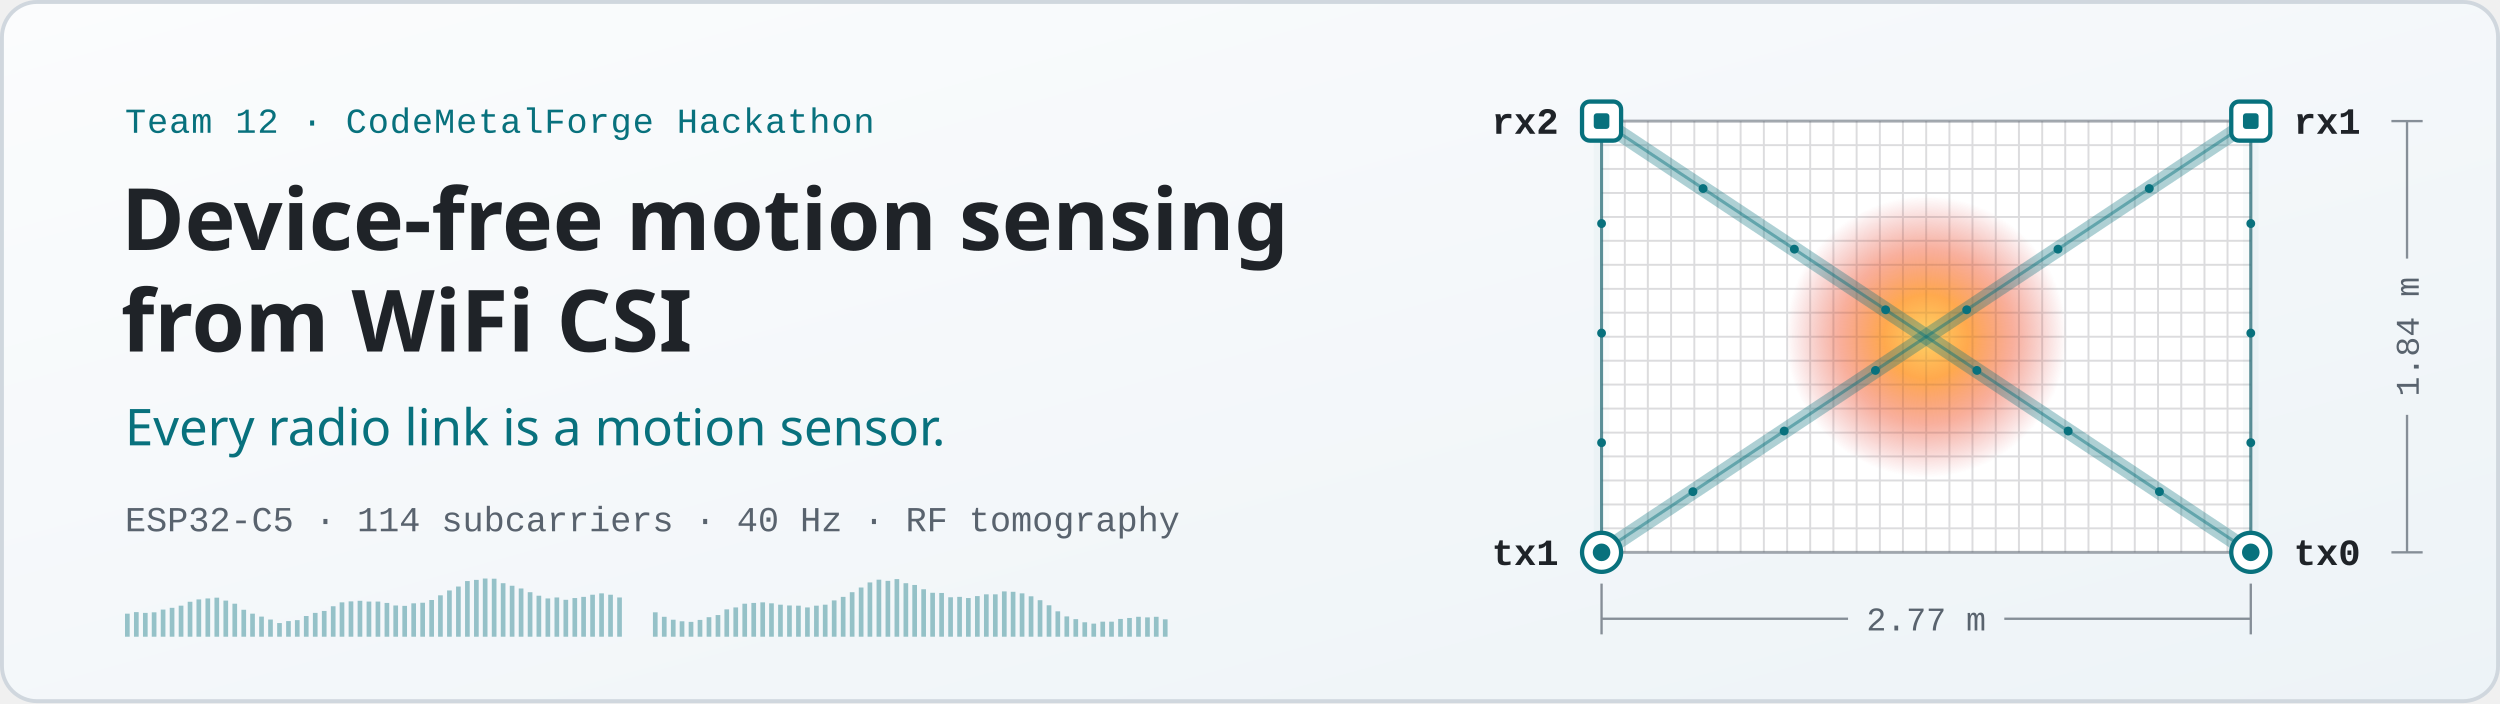
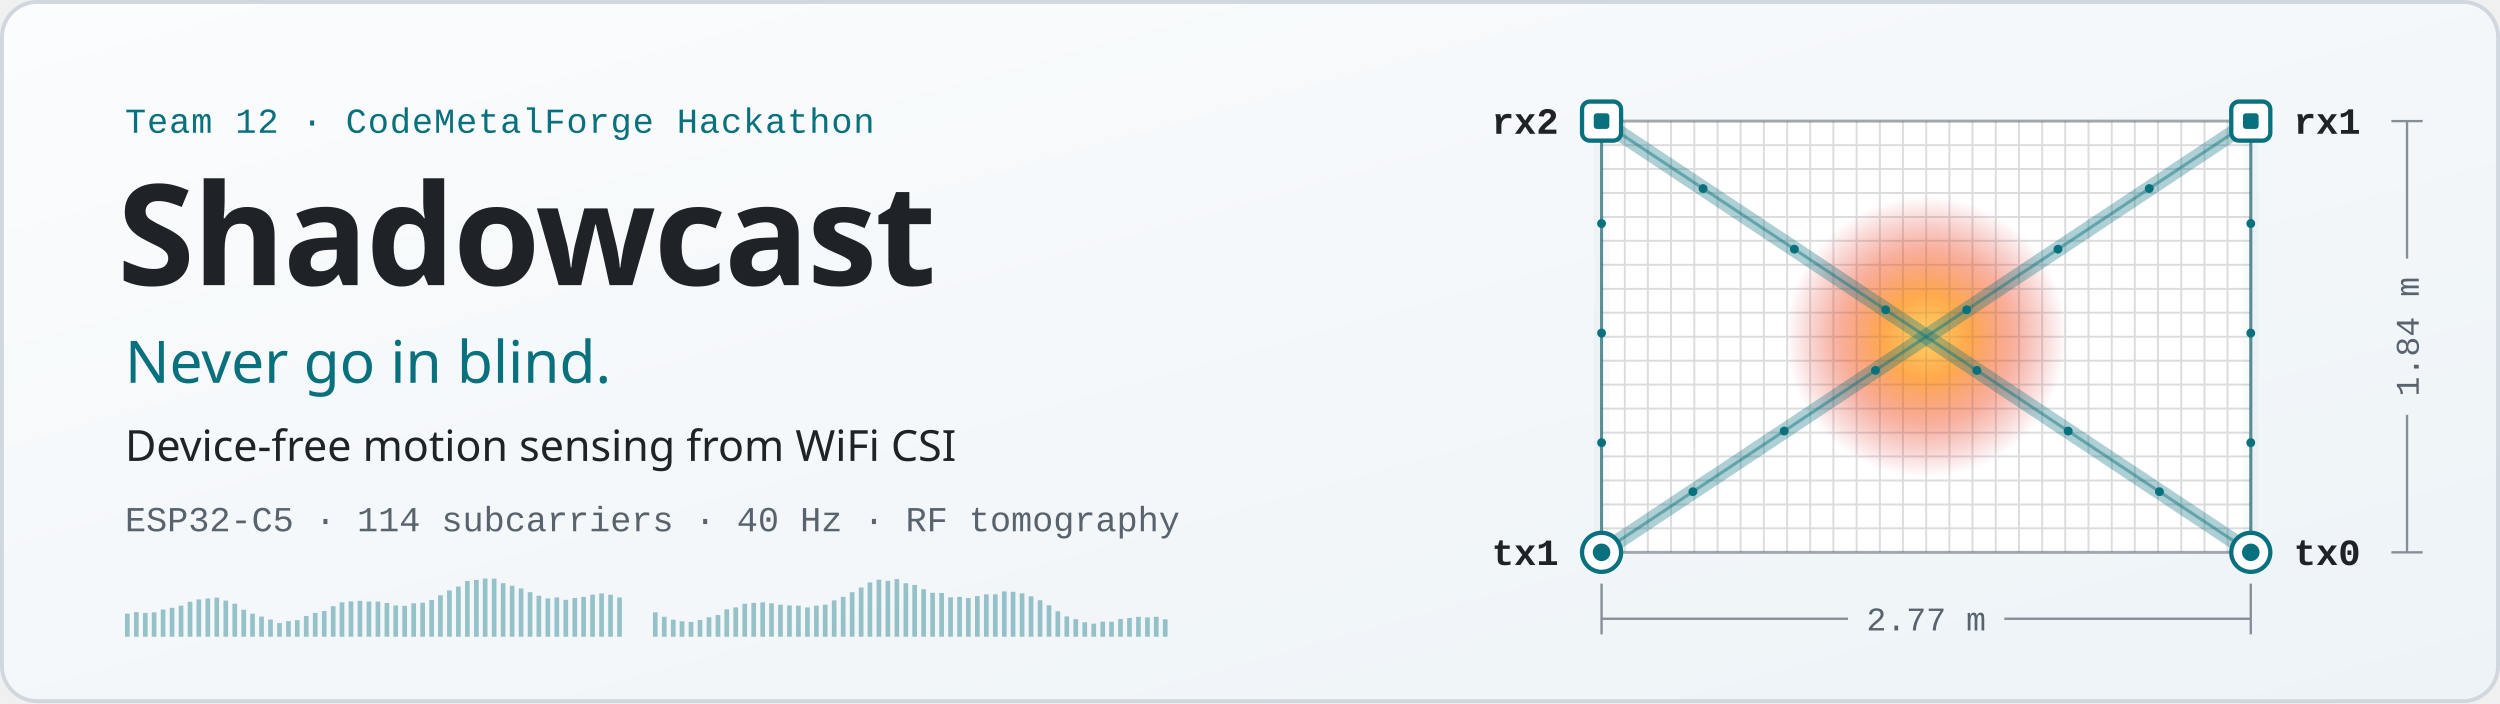
<svg xmlns="http://www.w3.org/2000/svg" viewBox="0 0 1280 360" width="1280" height="360" role="img" aria-labelledby="title desc">
  <style>
text{font-family:-apple-system, BlinkMacSystemFont, "Segoe UI", "Noto Sans", Helvetica, Arial, sans-serif}.m{font-family:ui-monospace, SFMono-Regular, "SF Mono", Menlo, Consolas, "Liberation Mono", monospace}
@keyframes walk{0%{transform:translate(0px,0px)}2.08%{transform:translate(14.4px,14.9px)}4.17%{transform:translate(28.6px,28.8px)}6.25%{transform:translate(42.2px,40.7px)}8.33%{transform:translate(55.2px,49.9px)}10.42%{transform:translate(67.2px,55.6px)}12.5%{transform:translate(78.1px,57.6px)}14.58%{transform:translate(87.6px,55.6px)}16.67%{transform:translate(95.6px,49.9px)}18.75%{transform:translate(102px,40.7px)}20.83%{transform:translate(106.6px,28.8px)}22.92%{transform:translate(109.5px,14.9px)}25%{transform:translate(110.4px,0px)}27.08%{transform:translate(109.5px,-14.9px)}29.17%{transform:translate(106.6px,-28.8px)}31.25%{transform:translate(102px,-40.7px)}33.33%{transform:translate(95.6px,-49.9px)}35.42%{transform:translate(87.6px,-55.6px)}37.5%{transform:translate(78.1px,-57.6px)}39.58%{transform:translate(67.2px,-55.6px)}41.67%{transform:translate(55.2px,-49.9px)}43.75%{transform:translate(42.2px,-40.7px)}45.83%{transform:translate(28.6px,-28.8px)}47.92%{transform:translate(14.4px,-14.9px)}50%{transform:translate(0px,0px)}52.08%{transform:translate(-14.4px,14.9px)}54.17%{transform:translate(-28.6px,28.8px)}56.25%{transform:translate(-42.2px,40.7px)}58.33%{transform:translate(-55.2px,49.9px)}60.42%{transform:translate(-67.2px,55.6px)}62.5%{transform:translate(-78.1px,57.6px)}64.58%{transform:translate(-87.6px,55.6px)}66.67%{transform:translate(-95.6px,49.9px)}68.75%{transform:translate(-102px,40.7px)}70.83%{transform:translate(-106.6px,28.8px)}72.92%{transform:translate(-109.5px,14.9px)}75%{transform:translate(-110.4px,0px)}77.08%{transform:translate(-109.5px,-14.9px)}79.17%{transform:translate(-106.6px,-28.8px)}81.25%{transform:translate(-102px,-40.7px)}83.33%{transform:translate(-95.6px,-49.9px)}85.42%{transform:translate(-87.6px,-55.6px)}87.5%{transform:translate(-78.1px,-57.6px)}89.58%{transform:translate(-67.2px,-55.6px)}91.67%{transform:translate(-55.2px,-49.9px)}93.75%{transform:translate(-42.2px,-40.7px)}95.83%{transform:translate(-28.6px,-28.8px)}97.92%{transform:translate(-14.4px,-14.9px)}100%{transform:translate(0px,0px)}}
@keyframes ga{0%{opacity:.03}2.08%{opacity:.03}4.17%{opacity:.03}6.25%{opacity:.03}8.33%{opacity:.04}10.42%{opacity:.05}12.5%{opacity:.06}14.58%{opacity:.08}16.67%{opacity:.1}18.75%{opacity:.12}20.83%{opacity:.14}22.92%{opacity:.15}25%{opacity:.15}27.08%{opacity:.15}29.17%{opacity:.14}31.25%{opacity:.12}33.33%{opacity:.1}35.42%{opacity:.08}37.5%{opacity:.06}39.58%{opacity:.05}41.67%{opacity:.04}43.75%{opacity:.03}45.83%{opacity:.03}47.92%{opacity:.03}50%{opacity:.03}52.08%{opacity:.03}54.17%{opacity:.03}56.25%{opacity:.03}58.33%{opacity:.03}60.42%{opacity:.03}62.5%{opacity:.03}64.58%{opacity:.03}66.67%{opacity:.03}68.75%{opacity:.03}70.83%{opacity:.03}72.92%{opacity:.03}75%{opacity:.03}77.08%{opacity:.03}79.17%{opacity:.03}81.25%{opacity:.03}83.33%{opacity:.03}85.42%{opacity:.03}87.5%{opacity:.03}89.58%{opacity:.03}91.67%{opacity:.03}93.75%{opacity:.03}95.83%{opacity:.03}97.92%{opacity:.03}100%{opacity:.03}}
@keyframes gb{0%{opacity:.03}2.08%{opacity:.03}4.17%{opacity:.03}6.25%{opacity:.03}8.33%{opacity:.03}10.42%{opacity:.03}12.5%{opacity:.03}14.58%{opacity:.03}16.67%{opacity:.03}18.75%{opacity:.03}20.83%{opacity:.03}22.92%{opacity:.03}25%{opacity:.03}27.08%{opacity:.03}29.17%{opacity:.03}31.25%{opacity:.03}33.33%{opacity:.03}35.42%{opacity:.03}37.5%{opacity:.03}39.58%{opacity:.03}41.67%{opacity:.03}43.75%{opacity:.03}45.83%{opacity:.03}47.92%{opacity:.03}50%{opacity:.03}52.08%{opacity:.03}54.17%{opacity:.03}56.25%{opacity:.03}58.33%{opacity:.04}60.42%{opacity:.05}62.5%{opacity:.06}64.58%{opacity:.08}66.67%{opacity:.1}68.75%{opacity:.12}70.83%{opacity:.14}72.92%{opacity:.15}75%{opacity:.15}77.08%{opacity:.15}79.17%{opacity:.14}81.25%{opacity:.12}83.33%{opacity:.1}85.42%{opacity:.08}87.5%{opacity:.06}89.58%{opacity:.05}91.67%{opacity:.04}93.75%{opacity:.03}95.83%{opacity:.03}97.92%{opacity:.03}100%{opacity:.03}}
@keyframes gc{0%{opacity:.33}2.08%{opacity:.3}4.17%{opacity:.22}6.25%{opacity:.15}8.33%{opacity:.1}10.42%{opacity:.07}12.5%{opacity:.06}14.58%{opacity:.05}16.67%{opacity:.05}18.75%{opacity:.06}20.83%{opacity:.07}22.92%{opacity:.1}25%{opacity:.13}27.08%{opacity:.19}29.17%{opacity:.24}31.25%{opacity:.29}33.33%{opacity:.32}35.42%{opacity:.33}37.5%{opacity:.33}39.58%{opacity:.32}41.67%{opacity:.32}43.75%{opacity:.32}45.83%{opacity:.32}47.92%{opacity:.33}50%{opacity:.33}52.08%{opacity:.33}54.17%{opacity:.32}56.25%{opacity:.32}58.33%{opacity:.32}60.42%{opacity:.32}62.5%{opacity:.33}64.58%{opacity:.33}66.67%{opacity:.32}68.75%{opacity:.29}70.83%{opacity:.24}72.92%{opacity:.19}75%{opacity:.13}77.08%{opacity:.1}79.17%{opacity:.07}81.25%{opacity:.06}83.33%{opacity:.05}85.42%{opacity:.05}87.5%{opacity:.06}89.58%{opacity:.07}91.67%{opacity:.1}93.75%{opacity:.15}95.83%{opacity:.22}97.92%{opacity:.3}100%{opacity:.33}}
@keyframes gd{0%{opacity:.33}2.08%{opacity:.33}4.17%{opacity:.32}6.25%{opacity:.32}8.33%{opacity:.32}10.42%{opacity:.32}12.5%{opacity:.33}14.58%{opacity:.33}16.67%{opacity:.32}18.75%{opacity:.29}20.83%{opacity:.24}22.92%{opacity:.19}25%{opacity:.13}27.08%{opacity:.1}29.17%{opacity:.07}31.25%{opacity:.06}33.33%{opacity:.05}35.42%{opacity:.05}37.5%{opacity:.06}39.58%{opacity:.07}41.67%{opacity:.1}43.75%{opacity:.15}45.83%{opacity:.22}47.92%{opacity:.3}50%{opacity:.33}52.08%{opacity:.3}54.17%{opacity:.22}56.25%{opacity:.15}58.33%{opacity:.1}60.42%{opacity:.07}62.5%{opacity:.06}64.58%{opacity:.05}66.67%{opacity:.05}68.75%{opacity:.06}70.83%{opacity:.07}72.92%{opacity:.1}75%{opacity:.13}77.08%{opacity:.19}79.17%{opacity:.24}81.25%{opacity:.29}83.33%{opacity:.32}85.42%{opacity:.33}87.5%{opacity:.33}89.58%{opacity:.32}91.67%{opacity:.32}93.75%{opacity:.32}95.83%{opacity:.32}97.92%{opacity:.33}100%{opacity:.33}}
.walk{animation:walk 24s linear infinite}
.ga{opacity:.03;animation:ga 24s linear infinite}
.gb{opacity:.03;animation:gb 24s linear infinite}
.gc{opacity:.33;animation:gc 24s linear infinite}
.gd{opacity:.33;animation:gd 24s linear infinite}
.pk{stroke-dasharray:0.1 56;animation:flow 2.8s linear infinite}
@keyframes flow{to{stroke-dashoffset:-56}}
.ring{opacity:0;transform-box:fill-box;transform-origin:center;animation:ping 3.2s ease-out infinite}
@keyframes ping{0%{transform:scale(1);opacity:.6}100%{transform:scale(3.4);opacity:0}}
.scan{transform:translateX(-140px);animation:scan 7s ease-in-out infinite}
@keyframes scan{0%{transform:translateX(-140px)}70%,100%{transform:translateX(700px)}}
@media (prefers-reduced-motion:reduce){*{animation:none!important}}
</style>
  <defs>
    <linearGradient id="card" x1="0" y1="0" x2="1" y2="1">
      <stop offset="0" stop-color="#fbfcfd" />
      <stop offset="1" stop-color="#edf3f7" />
    </linearGradient>
    <radialGradient id="heat">
      <stop offset="0" stop-color="#ffd25e" stop-opacity="0.95" />
      <stop offset=".3" stop-color="#ff9a2e" stop-opacity="0.85" />
      <stop offset=".62" stop-color="#f2603a" stop-opacity="0.5" />
      <stop offset="1" stop-color="#d93d42" stop-opacity="0" />
    </radialGradient>
    <linearGradient id="sweep">
      <stop offset="0" stop-color="#08717d" stop-opacity="0" />
      <stop offset=".5" stop-color="#08717d" />
      <stop offset="1" stop-color="#08717d" stop-opacity="0" />
    </linearGradient>
    <clipPath id="roomclip">
      <rect x="820" y="62" width="332.4" height="220.8" />
    </clipPath>
    <clipPath id="barclip">
      <path d="M64 326v-11.8h2.4v11.8zM68.6 326v-12.6h2.4v12.6zM73.2 326v-12.2h2.4v12.2zM77.7 326v-12.5h2.4v12.5zM82.3 326v-13.9h2.4v13.9zM86.9 326v-14.8h2.4v14.8zM91.5 326v-15.9h2.4v15.9zM96.1 326v-17.9h2.4v17.9zM100.6 326v-19.1h2.4v19.1zM105.2 326v-19.6h2.4v19.6zM109.8 326v-20h2.4v20zM114.4 326v-18.5h2.4v18.5zM119 326v-16.9h2.4v16.9zM123.6 326v-13.8h2.4v13.8zM128.1 326v-11.8h2.4v11.8zM132.7 326v-10.3h2.4v10.3zM137.3 326v-8.8h2.4v8.8zM141.9 326v-7h2.4v7zM146.5 326v-8h2.4v8zM151 326v-8.5h2.4v8.5zM155.6 326v-10.6h2.4v10.6zM160.2 326v-12.2h2.4v12.2zM164.8 326v-13.2h2.4v13.2zM169.4 326v-15.6h2.4v15.6zM173.9 326v-17.6h2.4v17.6zM178.5 326v-18.1h2.4v18.1zM183.1 326v-18.4h2.4v18.4zM187.7 326v-18h2.4v18zM192.3 326v-18h2.4v18zM196.9 326v-17.3h2.4v17.3zM201.4 326v-16h2.4v16zM206 326v-15.8h2.4v15.8zM210.6 326v-17.1h2.4v17.1zM215.2 326v-17.4h2.4v17.4zM219.8 326v-18.8h2.4v18.8zM224.3 326v-21.2h2.4v21.2zM228.9 326v-23.7h2.4v23.7zM233.5 326v-25.7h2.4v25.7zM238.1 326v-28.5h2.4v28.5zM242.7 326v-29.1h2.4v29.1zM247.2 326v-29.8h2.4v29.8zM251.8 326v-29.7h2.4v29.7zM256.4 326v-27.4h2.4v27.4zM261 326v-26.1h2.4v26.1zM265.6 326v-24.7h2.4v24.7zM270.2 326v-22.8h2.4v22.8zM274.7 326v-21h2.4v21zM279.3 326v-19.6h2.4v19.6zM283.9 326v-20.1h2.4v20.1zM288.5 326v-18.9h2.4v18.9zM293.1 326v-19.8h2.4v19.8zM297.6 326v-20.4h2.4v20.4zM302.2 326v-21.5h2.4v21.5zM306.8 326v-22.2h2.4v22.2zM311.4 326v-21.5h2.4v21.5zM316 326v-20.1h2.4v20.1zM334.3 326v-12.5h2.4v12.5zM338.9 326v-10.2h2.4v10.2zM343.5 326v-8.7h2.4v8.7zM348 326v-7.9h2.4v7.9zM352.6 326v-7.6h2.4v7.6zM357.2 326v-8.6h2.4v8.6zM361.8 326v-10h2.4v10zM366.4 326v-11.1h2.4v11.1zM370.9 326v-14h2.4v14zM375.5 326v-15h2.4v15zM380.1 326v-16.9h2.4v16.9zM384.7 326v-17.3h2.4v17.3zM389.3 326v-17.6h2.4v17.6zM393.8 326v-17.1h2.4v17.1zM398.4 326v-16.4h2.4v16.4zM403 326v-16h2.4v16zM407.6 326v-15.9h2.4v15.9zM412.2 326v-15h2.4v15zM416.8 326v-15.9h2.4v15.9zM421.3 326v-16.4h2.4v16.4zM425.9 326v-18.6h2.4v18.6zM430.5 326v-20.4h2.4v20.4zM435.1 326v-22.8h2.4v22.8zM439.7 326v-25.2h2.4v25.2zM444.2 326v-27.8h2.4v27.8zM448.8 326v-29.2h2.4v29.2zM453.4 326v-28.6h2.4v28.6zM458 326v-29.5h2.4v29.5zM462.6 326v-27.4h2.4v27.4zM467.1 326v-26.5h2.4v26.5zM471.7 326v-24.3h2.4v24.3zM476.3 326v-22.5h2.4v22.5zM480.9 326v-22.4h2.4v22.4zM485.5 326v-20.2h2.4v20.2zM490.1 326v-20.4h2.4v20.4zM494.6 326v-19.8h2.4v19.8zM499.2 326v-20.8h2.4v20.8zM503.8 326v-21.7h2.4v21.7zM508.4 326v-21.7h2.4v21.7zM513 326v-23.2h2.4v23.2zM517.5 326v-23h2.4v23zM522.1 326v-22.2h2.4v22.2zM526.7 326v-20.7h2.4v20.7zM531.3 326v-18.7h2.4v18.7zM535.9 326v-16.1h2.4v16.1zM540.4 326v-13h2.4v13zM545 326v-10.4h2.4v10.4zM549.6 326v-9h2.4v9zM554.2 326v-7.4h2.4v7.4zM558.8 326v-6.7h2.4v6.7zM563.4 326v-7.7h2.4v7.7zM567.9 326v-7.7h2.4v7.7zM572.5 326v-9.1h2.4v9.1zM577.1 326v-9.6h2.4v9.6zM581.7 326v-10.2h2.4v10.2zM586.3 326v-9.9h2.4v9.9zM590.8 326v-10.2h2.4v10.2zM595.4 326v-8.9h2.4v8.9z" />
    </clipPath>
  </defs>
  <rect x="1" y="1" width="1278" height="358" rx="18" fill="url(#card)" stroke="#d0d7de" stroke-width="2" />
  <text class="m" x="64" y="68" font-size="18" fill="#08717d" letter-spacing="0.5">Team 12 · CodeMetalForge Hackathon</text>
-   <text x="62" y="128" font-size="44" font-weight="700" fill="#1f2328">Device-free motion sensing</text>
-   <text x="62" y="180" font-size="44" font-weight="700" fill="#1f2328">from WiFi CSI</text>
-   <text x="64" y="228" font-size="26" font-weight="500" fill="#08717d">Every radio link is a motion sensor.</text>
+   <text x="60" y="146" font-size="72" font-weight="700" fill="#1f2328" letter-spacing="-1">Shadowcast</text>
+   <text x="64" y="196" font-size="30" font-weight="500" fill="#08717d">Never go in blind.</text>
+   <text x="64" y="236" font-size="22" fill="#1f2328">Device-free motion sensing from WiFi CSI</text>
  <text class="m" x="64" y="272" font-size="18" fill="#59636e">ESP32-C5 · 114 subcarriers · 40 Hz · RF tomography</text>
  <path d="M64 326v-11.8h2.4v11.8zM68.6 326v-12.6h2.4v12.6zM73.2 326v-12.2h2.4v12.2zM77.7 326v-12.5h2.4v12.5zM82.3 326v-13.9h2.4v13.9zM86.9 326v-14.8h2.4v14.8zM91.5 326v-15.9h2.4v15.9zM96.1 326v-17.9h2.4v17.9zM100.6 326v-19.1h2.4v19.1zM105.2 326v-19.6h2.4v19.6zM109.8 326v-20h2.4v20zM114.4 326v-18.5h2.4v18.5zM119 326v-16.9h2.4v16.9zM123.6 326v-13.8h2.4v13.8zM128.1 326v-11.8h2.4v11.8zM132.7 326v-10.3h2.4v10.3zM137.3 326v-8.8h2.4v8.8zM141.9 326v-7h2.4v7zM146.5 326v-8h2.4v8zM151 326v-8.5h2.4v8.5zM155.6 326v-10.6h2.4v10.6zM160.2 326v-12.2h2.4v12.2zM164.8 326v-13.2h2.4v13.2zM169.4 326v-15.6h2.4v15.6zM173.9 326v-17.6h2.4v17.6zM178.5 326v-18.1h2.4v18.1zM183.1 326v-18.4h2.4v18.4zM187.7 326v-18h2.4v18zM192.3 326v-18h2.4v18zM196.9 326v-17.3h2.4v17.3zM201.4 326v-16h2.4v16zM206 326v-15.8h2.4v15.8zM210.6 326v-17.1h2.4v17.1zM215.2 326v-17.4h2.4v17.4zM219.8 326v-18.8h2.4v18.8zM224.3 326v-21.2h2.4v21.2zM228.9 326v-23.7h2.4v23.7zM233.5 326v-25.7h2.4v25.7zM238.1 326v-28.5h2.4v28.5zM242.7 326v-29.1h2.4v29.1zM247.2 326v-29.8h2.4v29.8zM251.8 326v-29.7h2.4v29.7zM256.4 326v-27.4h2.4v27.4zM261 326v-26.1h2.4v26.1zM265.6 326v-24.7h2.4v24.7zM270.2 326v-22.8h2.4v22.8zM274.7 326v-21h2.4v21zM279.3 326v-19.6h2.4v19.6zM283.9 326v-20.1h2.4v20.1zM288.5 326v-18.9h2.4v18.9zM293.1 326v-19.8h2.4v19.8zM297.6 326v-20.4h2.4v20.4zM302.2 326v-21.5h2.4v21.5zM306.8 326v-22.2h2.4v22.2zM311.4 326v-21.5h2.4v21.5zM316 326v-20.1h2.4v20.1zM334.3 326v-12.5h2.4v12.5zM338.9 326v-10.2h2.4v10.2zM343.5 326v-8.7h2.4v8.7zM348 326v-7.9h2.4v7.9zM352.6 326v-7.6h2.4v7.6zM357.2 326v-8.6h2.4v8.6zM361.8 326v-10h2.4v10zM366.4 326v-11.1h2.4v11.1zM370.9 326v-14h2.4v14zM375.5 326v-15h2.4v15zM380.1 326v-16.9h2.4v16.9zM384.7 326v-17.3h2.4v17.3zM389.3 326v-17.6h2.4v17.6zM393.8 326v-17.1h2.4v17.1zM398.4 326v-16.4h2.4v16.4zM403 326v-16h2.4v16zM407.6 326v-15.9h2.4v15.9zM412.2 326v-15h2.4v15zM416.8 326v-15.9h2.4v15.9zM421.3 326v-16.4h2.4v16.4zM425.9 326v-18.6h2.4v18.6zM430.5 326v-20.4h2.4v20.4zM435.1 326v-22.8h2.4v22.8zM439.7 326v-25.2h2.4v25.2zM444.2 326v-27.8h2.4v27.8zM448.8 326v-29.2h2.4v29.2zM453.4 326v-28.6h2.4v28.6zM458 326v-29.5h2.4v29.5zM462.6 326v-27.4h2.4v27.4zM467.1 326v-26.5h2.4v26.5zM471.7 326v-24.3h2.4v24.3zM476.3 326v-22.5h2.4v22.5zM480.9 326v-22.4h2.4v22.4zM485.5 326v-20.2h2.4v20.2zM490.1 326v-20.4h2.4v20.4zM494.6 326v-19.8h2.4v19.8zM499.2 326v-20.8h2.4v20.8zM503.8 326v-21.7h2.4v21.7zM508.4 326v-21.7h2.4v21.7zM513 326v-23.2h2.4v23.2zM517.5 326v-23h2.4v23zM522.1 326v-22.2h2.4v22.2zM526.7 326v-20.7h2.4v20.7zM531.3 326v-18.7h2.4v18.7zM535.9 326v-16.1h2.4v16.1zM540.4 326v-13h2.4v13zM545 326v-10.4h2.4v10.4zM549.6 326v-9h2.4v9zM554.2 326v-7.4h2.4v7.4zM558.8 326v-6.7h2.4v6.7zM563.4 326v-7.7h2.4v7.7zM567.9 326v-7.7h2.4v7.7zM572.5 326v-9.1h2.4v9.1zM577.1 326v-9.6h2.4v9.6zM581.7 326v-10.2h2.4v10.2zM586.3 326v-9.9h2.4v9.9zM590.8 326v-10.2h2.4v10.2zM595.4 326v-8.9h2.4v8.9z" fill="#08717d" opacity="0.4" />
  <g clip-path="url(#barclip)">
    <rect class="scan" x="44" y="286" width="120" height="44" fill="url(#sweep)" opacity=".8" />
  </g>
  <rect x="820" y="62" width="332.4" height="220.8" fill="#ffffff" />
  <path id="grid" d="M831.9 62V282.8M843.7 62V282.8M855.6 62V282.8M867.5 62V282.8M879.4 62V282.8M891.2 62V282.8M903.1 62V282.8M915 62V282.8M926.8 62V282.8M938.7 62V282.8M950.6 62V282.8M962.5 62V282.8M974.3 62V282.8M986.2 62V282.8M998.1 62V282.8M1009.9 62V282.8M1021.8 62V282.8M1033.7 62V282.8M1045.6 62V282.8M1057.4 62V282.8M1069.3 62V282.8M1081.2 62V282.8M1093 62V282.8M1104.9 62V282.8M1116.8 62V282.8M1128.7 62V282.8M1140.5 62V282.8M820 74.3H1152.4M820 86.5H1152.4M820 98.8H1152.4M820 111.1H1152.4M820 123.3H1152.4M820 135.6H1152.4M820 147.9H1152.4M820 160.1H1152.4M820 172.4H1152.4M820 184.7H1152.4M820 196.9H1152.4M820 209.2H1152.4M820 221.5H1152.4M820 233.7H1152.4M820 246H1152.4M820 258.3H1152.4M820 270.5H1152.4" fill="none" stroke="#1f2328" stroke-opacity="0.08" stroke-width="1" />
  <g clip-path="url(#roomclip)">
    <g class="walk">
      <circle cx="986.2" cy="172.4" r="72" fill="url(#heat)" />
    </g>
  </g>
  <use href="#grid" stroke="#ffffff" stroke-opacity="1" stroke-width="1.4" />
  <rect x="820" y="62" width="332.4" height="220.8" fill="none" stroke="#59636e" stroke-opacity=".55" stroke-width="1.5" />
  <g fill="none" stroke="#08717d" stroke-linecap="round">
    <path class="ga" d="M1152.4 282.8L1152.4 62" stroke-width="8" />
    <path class="gb" d="M820 282.8L820 62" stroke-width="8" />
    <path class="gc" d="M820 282.8L1152.4 62" stroke-width="8" />
    <path class="gd" d="M1152.4 282.8L820 62" stroke-width="8" />
    <path class="base" d="M1152.4 282.8L1152.4 62" stroke-width="1.6" stroke-opacity="0.45" />
    <path class="base" d="M820 282.8L820 62" stroke-width="1.6" stroke-opacity="0.45" />
    <path class="base" d="M820 282.8L1152.4 62" stroke-width="1.6" stroke-opacity="0.45" />
    <path class="base" d="M1152.4 282.8L820 62" stroke-width="1.6" stroke-opacity="0.45" />
    <path class="pk" d="M1152.4 282.8L1152.4 62" stroke-width="4.5" style="animation-delay:0s" />
    <path class="pk" d="M820 282.8L820 62" stroke-width="4.5" style="animation-delay:-0.9s" />
    <path class="pk" d="M820 282.8L1152.4 62" stroke-width="4.5" style="animation-delay:-1.6s" />
    <path class="pk" d="M1152.4 282.8L820 62" stroke-width="4.5" style="animation-delay:-2.3s" />
  </g>
  <rect x="810" y="52" width="20" height="20" rx="4" fill="#ffffff" stroke="#08717d" stroke-width="2.2" />
  <rect x="816" y="58" width="8" height="8" rx="1.5" fill="#08717d" />
  <rect x="1142.4" y="52" width="20" height="20" rx="4" fill="#ffffff" stroke="#08717d" stroke-width="2.2" />
  <rect x="1148.4" y="58" width="8" height="8" rx="1.5" fill="#08717d" />
  <circle class="ring" cx="820" cy="282.8" r="9" fill="none" stroke="#08717d" stroke-width="1.6" vector-effect="non-scaling-stroke" style="animation-delay:0s" />
  <circle cx="820" cy="282.8" r="10" fill="#ffffff" stroke="#08717d" stroke-width="2.2" />
  <circle cx="820" cy="282.8" r="4.5" fill="#08717d" />
  <circle class="ring" cx="1152.4" cy="282.8" r="9" fill="none" stroke="#08717d" stroke-width="1.6" vector-effect="non-scaling-stroke" style="animation-delay:-1.6s" />
  <circle cx="1152.4" cy="282.8" r="10" fill="#ffffff" stroke="#08717d" stroke-width="2.2" />
  <circle cx="1152.4" cy="282.8" r="4.5" fill="#08717d" />
  <text class="m" x="798" y="68.5" text-anchor="end" font-size="19" font-weight="600" fill="#1f2328">rx2</text>
  <text class="m" x="798" y="289.3" text-anchor="end" font-size="19" font-weight="600" fill="#1f2328">tx1</text>
  <text class="m" x="1174.4" y="68.5" text-anchor="start" font-size="19" font-weight="600" fill="#1f2328">rx1</text>
  <text class="m" x="1174.4" y="289.3" text-anchor="start" font-size="19" font-weight="600" fill="#1f2328">tx0</text>
  <g stroke="#59636e" stroke-opacity=".7" stroke-width="1.2" fill="none">
    <path d="M820 298.8V324.8M1152.4 298.8V324.8M820 316.8H946.2M1026.2 316.8H1152.4" />
    <text class="m" x="986.2" y="322.8" text-anchor="middle" font-size="17" fill="#59636e" stroke="none">2.77 m</text>
    <path d="M1224.4 62H1240.4M1224.4 282.8H1240.4M1232.4 62V132.4M1232.4 212.4V282.8" />
    <text class="m" transform="translate(1238.4 172.4) rotate(-90)" text-anchor="middle" font-size="17" fill="#59636e" stroke="none">1.84 m</text>
  </g>
</svg>
